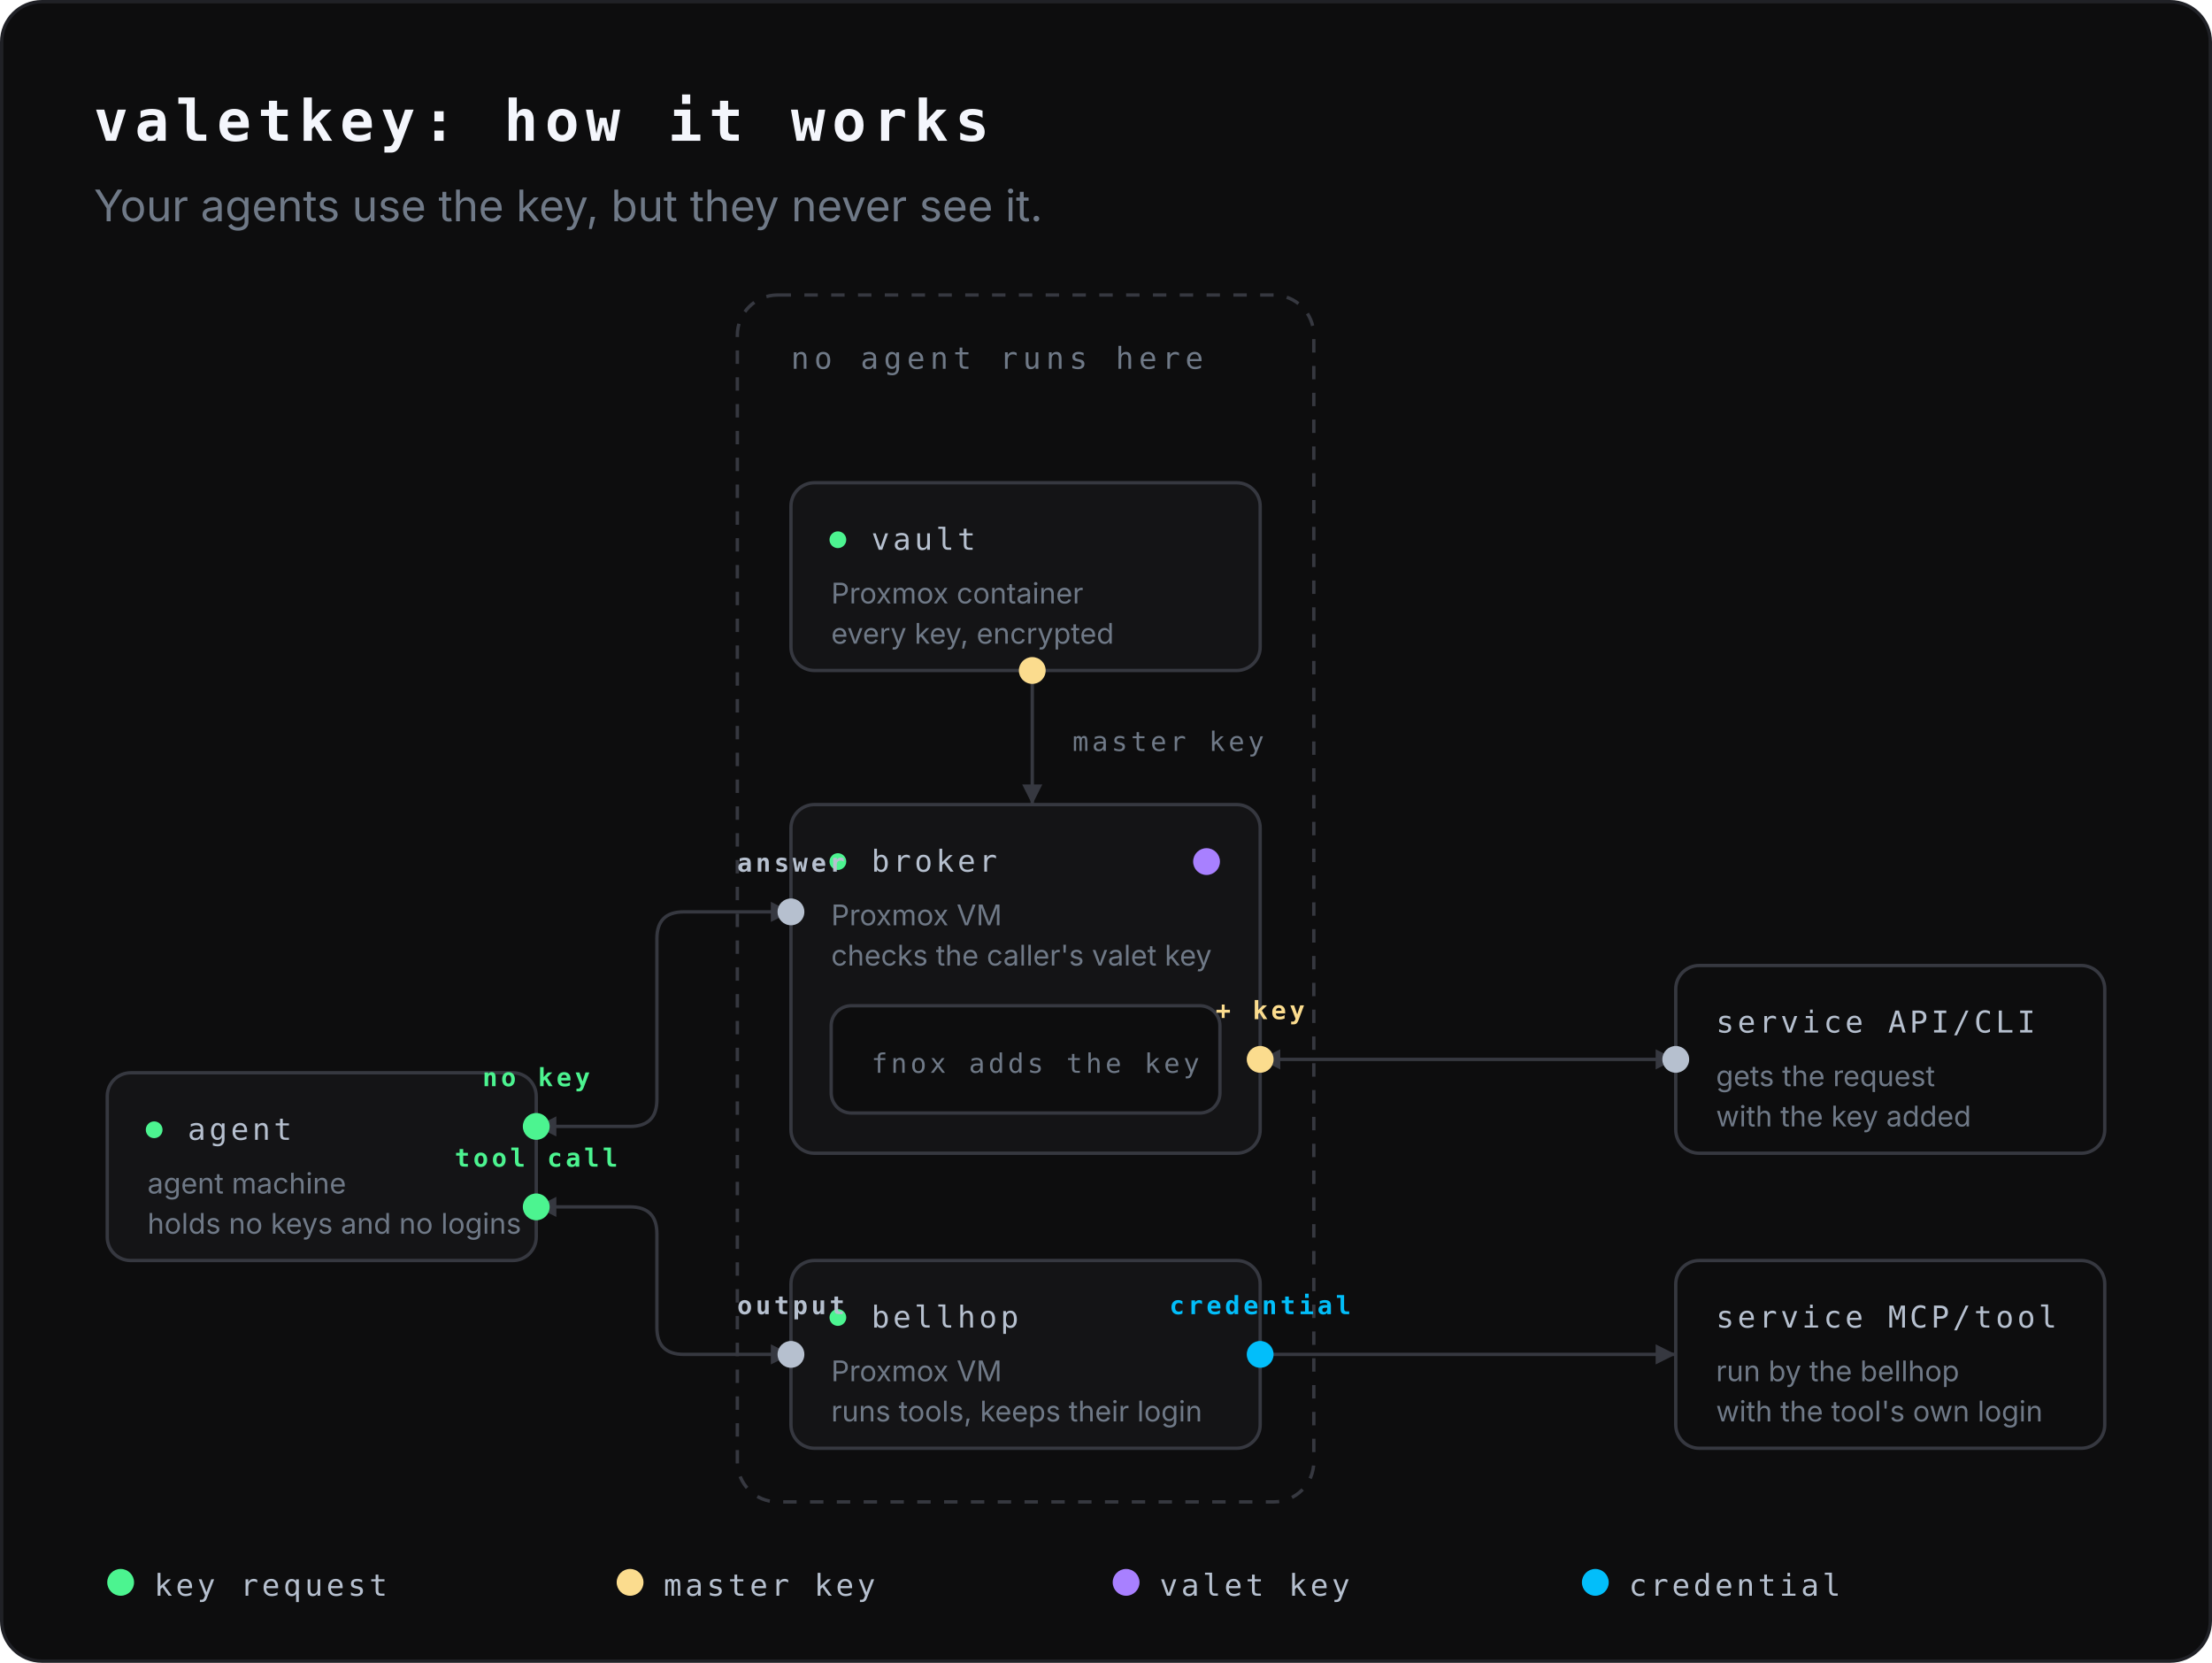
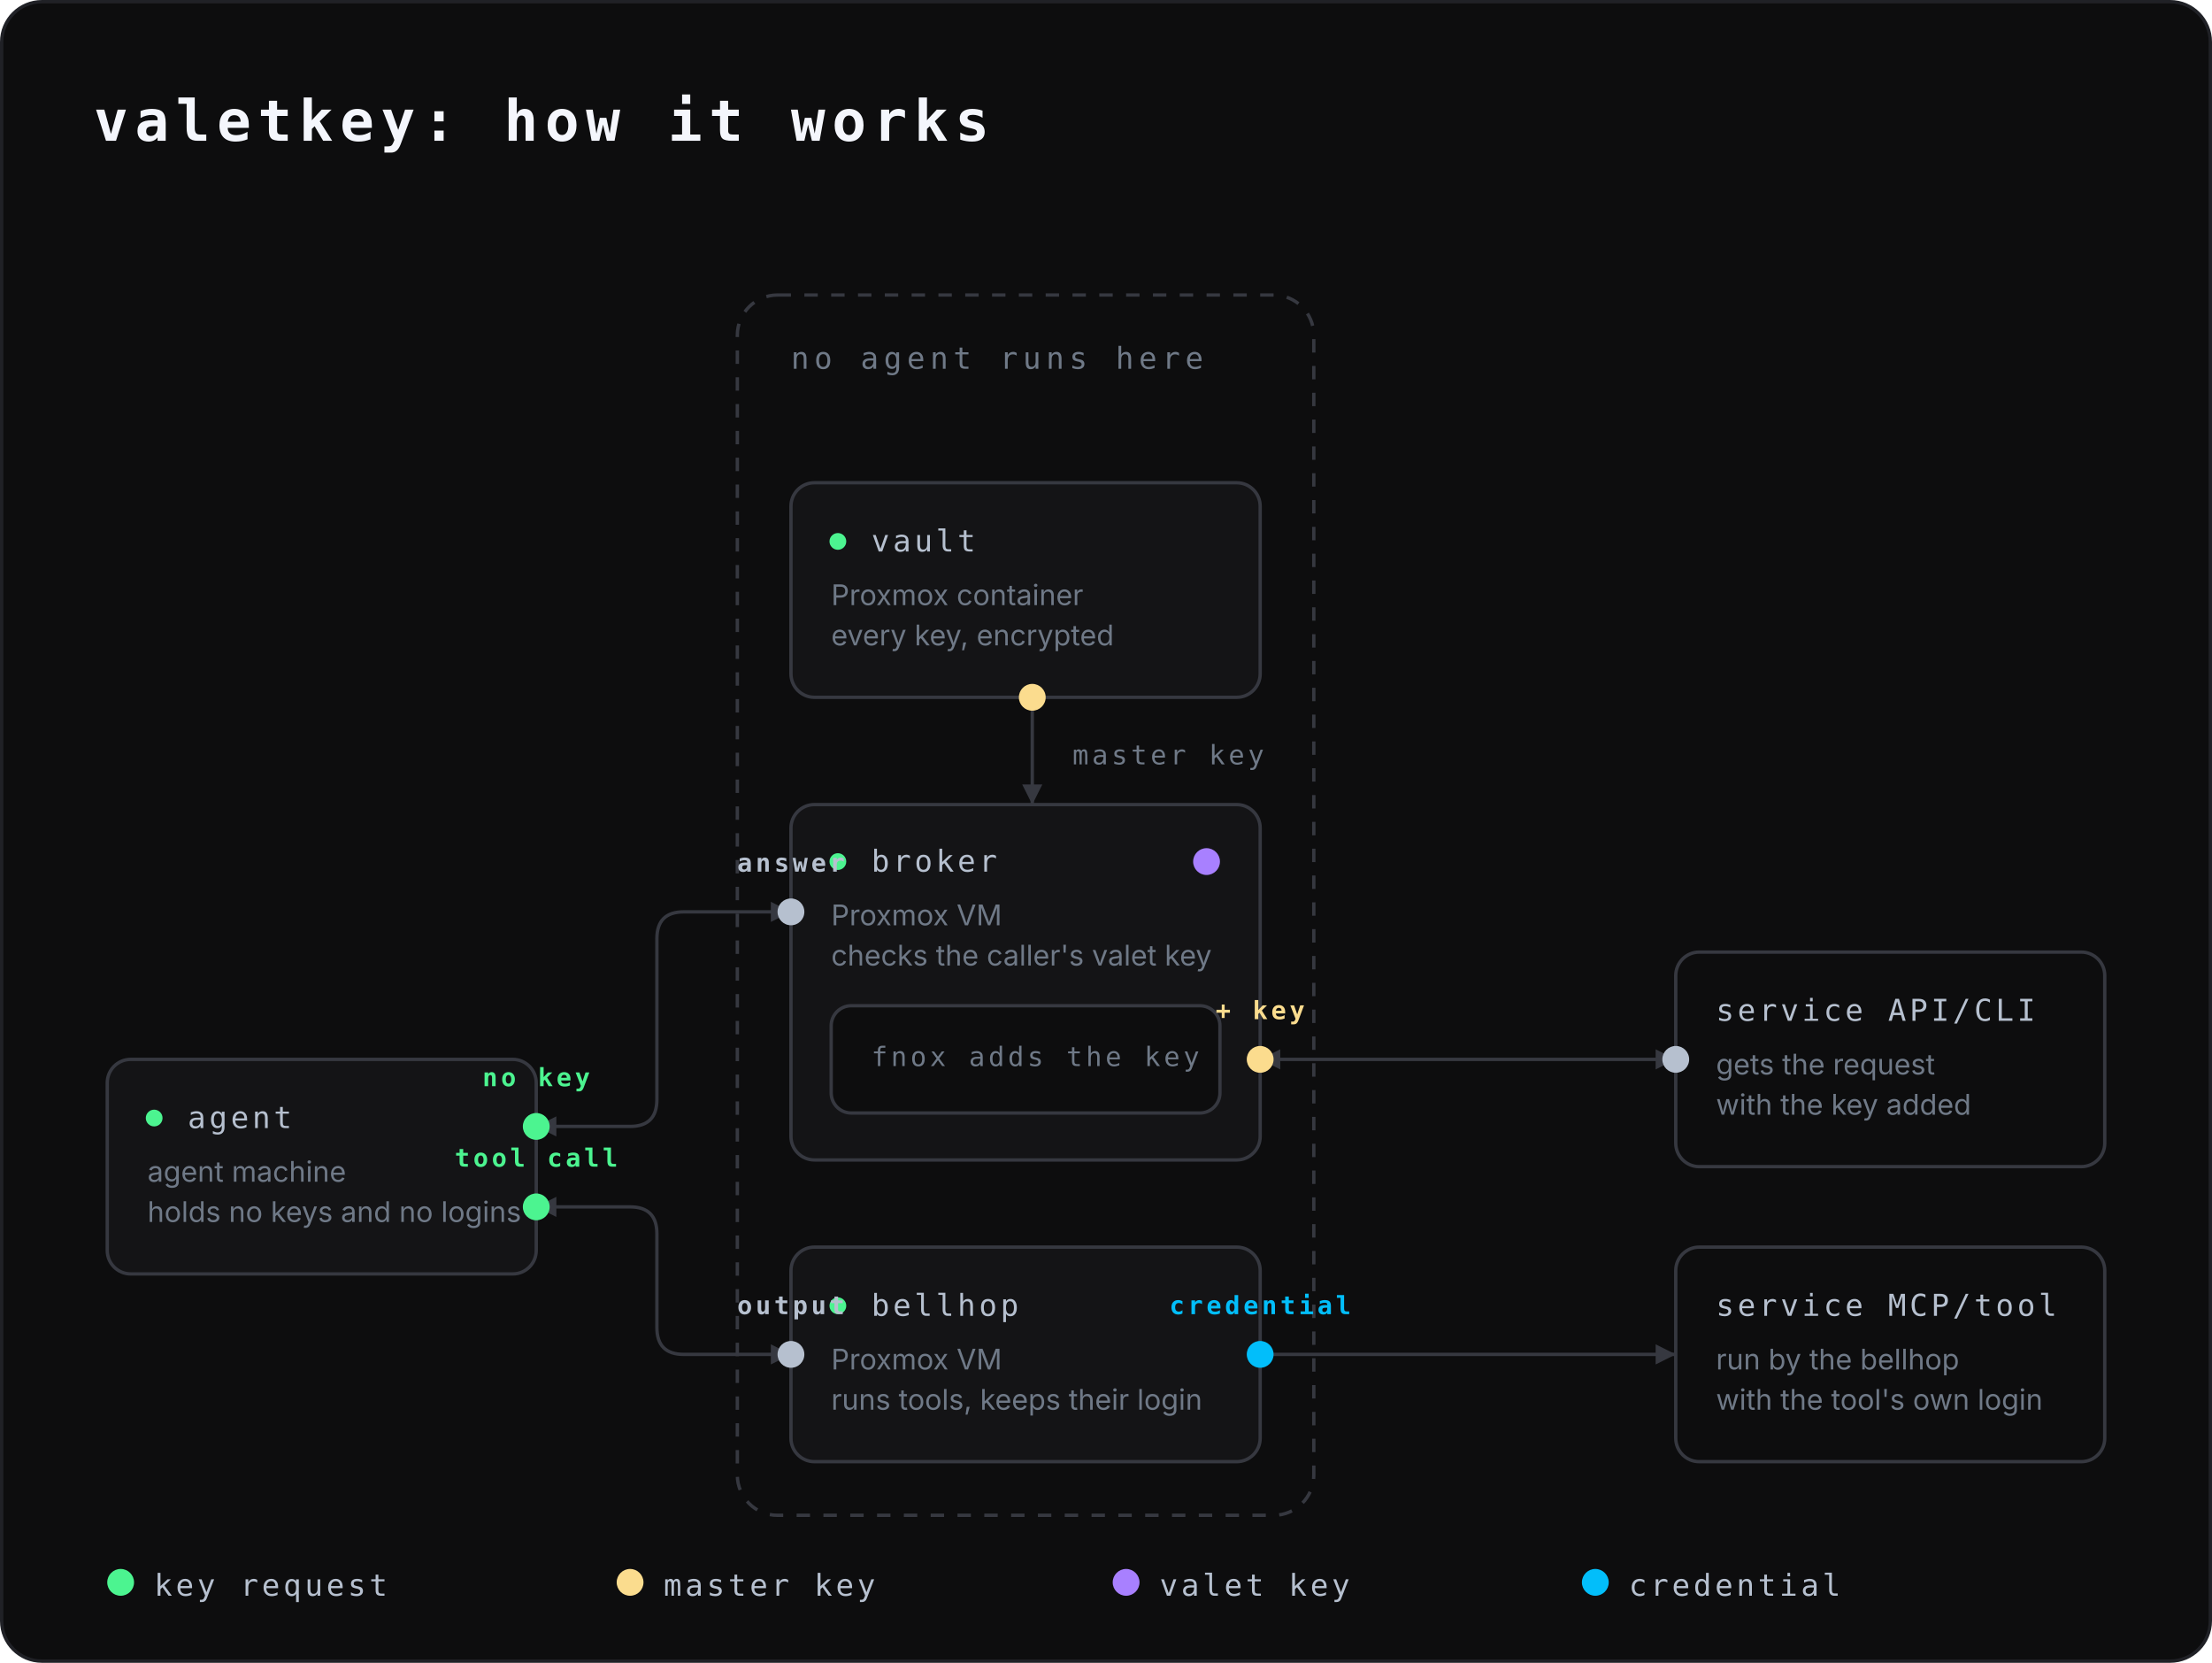
<svg xmlns="http://www.w3.org/2000/svg" width="660" height="496" viewBox="0 0 660 496" fill="none" role="img" aria-label="An agent machine that holds no keys sends the broker a key request; the broker checks that the machine's valet key fits the route, takes the master key from the vault, and fnox adds it on the way to the service. The answer returns without the key. A tool that keeps its own credential runs on the bellhop, which returns only the output.">
  <style>
    /* ---- type ramp (dark skin) --------------------------------------- */
    text { font-family: 'Source Code Pro', ui-monospace, Menlo, Consolas, monospace; }
    .t-title { font-size: 17px; font-weight: 700; letter-spacing: 2px; fill: #F4F6FC; }
    .t-sub   { font-family: Inter, -apple-system, 'Segoe UI', sans-serif; font-size: 13px; fill: #6F7987; }
    .t-zone  { font-size: 9px; letter-spacing: 1.5px; fill: #6F7987; }
    .t-name  { font-size: 9px; letter-spacing: 1px; fill: #B6C0CF; }
    .t-small { font-size: 8px; letter-spacing: 1px; fill: #6F7987; }
    .t-desc  { font-family: Inter, -apple-system, 'Segoe UI', sans-serif; font-size: 8.5px; fill: #6F7987; }
    .t-tag   { font-size: 7.5px; font-weight: 600; letter-spacing: 1px; }
    .t-prose { font-family: Inter, -apple-system, 'Segoe UI', sans-serif; font-size: 10px; fill: #6F7987; }
    .t-badge { font-size: 8.5px; font-weight: 600; letter-spacing: 1px; fill: #A880FF; }

    /* ---- motion base classes ----------------------------------------- */
    .pkt   { animation-timing-function: linear; animation-iteration-count: infinite; }
    .story { animation-timing-function: linear; animation-iteration-count: infinite; }
    .ring  { transform-box: fill-box; transform-origin: center; opacity: 0;
             animation-timing-function: linear; animation-iteration-count: infinite; }
    .glow  { opacity: 0; animation-timing-function: linear; animation-iteration-count: infinite; }
    .bar   { transform-box: fill-box; transform-origin: left;
             animation-timing-function: linear; animation-iteration-count: infinite; }
    .tick  { animation: tick 2.6s ease-in-out infinite; }
    @keyframes tick { 0%, 100% { opacity: 1; } 50% { opacity: 0.3; } }

    /* @motion:css */
-     /* generated by timeline.py — loop 10s — edit the spec, not this block */
-     .story, .pkt, .ring, .glow, .bar { animation-duration: 10s; }
+     /* generated by timeline.py — loop 13s — edit the spec, not this block */
+     .story, .pkt, .ring, .glow, .bar { animation-duration: 13s; }
    /* ph1: act 1 */
-     @keyframes ph1 { 0%, 11% { opacity: 1; } 12%, 100% { opacity: 0; } }
+     @keyframes ph1 { 0%, 12.31% { opacity: 1; } 13.08%, 100% { opacity: 0; } }
    /* m1: the agent calls a route on the broker; the request holds no key */
    @keyframes m1 {
-       0%, 3% { transform: translate(0, 0); opacity: 0; }
-       3.6% { opacity: 1; }
-       4.8% { transform: translate(36px, 0px); }
-       8% { transform: translate(36px, -64px); }
-       10% { transform: translate(76px, -64px); opacity: 1; }
-       11.2%, 100% { transform: translate(76px, -64px); opacity: 0; }
-     }
-     @keyframes m1-ring { 0%, 10% { transform: scale(0.4); opacity: 0; } 10.4% { transform: scale(0.5); opacity: 0.8; } 15%, 100% { transform: scale(1.4); opacity: 0; } }
-     @keyframes m1-glow { 0%, 10% { opacity: 0; } 10.8% { opacity: 0.3; } 14%, 100% { opacity: 0; } }
+       0%, 2.31% { transform: translate(0, 0); opacity: 0; }
+       2.77% { opacity: 1; }
+       4.68% { transform: translate(36px, 0px); }
+       8.9% { transform: translate(36px, -64px); }
+       11.54% { transform: translate(76px, -64px); opacity: 1; }
+       12.46%, 100% { transform: translate(76px, -64px); opacity: 0; }
+     }
+     @keyframes m1-ring { 0%, 11.54% { transform: scale(0.4); opacity: 0; } 11.85% { transform: scale(0.5); opacity: 0.8; } 15.38%, 100% { transform: scale(1.4); opacity: 0; } }
+     @keyframes m1-glow { 0%, 11.54% { opacity: 0; } 12.15% { opacity: 0.3; } 14.62%, 100% { opacity: 0; } }
    /* ph2: act 2 */
-     @keyframes ph2 { 0%, 11% { opacity: 0; } 12%, 31% { opacity: 1; } 32%, 100% { opacity: 0; } }
+     @keyframes ph2 { 0%, 12.31% { opacity: 0; } 13.08%, 31.54% { opacity: 1; } 32.31%, 100% { opacity: 0; } }
    /* vk: the broker checks that the caller's valet key fits this route */
-     @keyframes vk { 0%, 10.5% { transform: scale(0.4); opacity: 0; } 10.98% { transform: scale(0.5); opacity: 0.8; } 16.5%, 100% { transform: scale(1.4); opacity: 0; } }
+     @keyframes vk { 0%, 11.92% { transform: scale(0.4); opacity: 0; } 12.29% { transform: scale(0.5); opacity: 0.8; } 16.54%, 100% { transform: scale(1.4); opacity: 0; } }
    /* m2: the broker takes that route's master key from the vault */
    @keyframes m2 {
-       0%, 13% { transform: translate(0, 0); opacity: 0; }
-       13.6% { opacity: 1; }
-       18% { transform: translate(0px, 40px); opacity: 1; }
-       19.2%, 100% { transform: translate(0px, 40px); opacity: 0; }
-     }
-     @keyframes m2-ring { 0%, 18% { transform: scale(0.4); opacity: 0; } 18.4% { transform: scale(0.5); opacity: 0.8; } 23%, 100% { transform: scale(1.4); opacity: 0; } }
-     @keyframes m2-glow { 0%, 18% { opacity: 0; } 18.8% { opacity: 0.3; } 22%, 100% { opacity: 0; } }
+       0%, 13.85% { transform: translate(0, 0); opacity: 0; }
+       14.31% { opacity: 1; }
+       19.23% { transform: translate(0px, 32px); opacity: 1; }
+       20.15%, 100% { transform: translate(0px, 32px); opacity: 0; }
+     }
+     @keyframes m2-ring { 0%, 19.23% { transform: scale(0.4); opacity: 0; } 19.54% { transform: scale(0.5); opacity: 0.8; } 23.08%, 100% { transform: scale(1.4); opacity: 0; } }
+     @keyframes m2-glow { 0%, 19.23% { opacity: 0; } 19.85% { opacity: 0.3; } 22.31%, 100% { opacity: 0; } }
    /* m3: fnox puts the key in the request and forwards it */
    @keyframes m3 {
-       0%, 21% { transform: translate(0, 0); opacity: 0; }
-       21.6% { opacity: 1; }
-       29% { transform: translate(124px, 0px); opacity: 1; }
-       30.2%, 100% { transform: translate(124px, 0px); opacity: 0; }
-     }
-     @keyframes m3-ring { 0%, 29% { transform: scale(0.4); opacity: 0; } 29.4% { transform: scale(0.5); opacity: 0.8; } 34%, 100% { transform: scale(1.4); opacity: 0; } }
-     @keyframes m3-glow { 0%, 29% { opacity: 0; } 29.8% { opacity: 0.3; } 33%, 100% { opacity: 0; } }
+       0%, 21.54% { transform: translate(0, 0); opacity: 0; }
+       22% { opacity: 1; }
+       30% { transform: translate(124px, 0px); opacity: 1; }
+       30.92%, 100% { transform: translate(124px, 0px); opacity: 0; }
+     }
+     @keyframes m3-ring { 0%, 30% { transform: scale(0.4); opacity: 0; } 30.31% { transform: scale(0.5); opacity: 0.8; } 33.85%, 100% { transform: scale(1.4); opacity: 0; } }
+     @keyframes m3-glow { 0%, 30% { opacity: 0; } 30.62% { opacity: 0.3; } 33.08%, 100% { opacity: 0; } }
    /* ph3: act 3 */
-     @keyframes ph3 { 0%, 31% { opacity: 0; } 32%, 52% { opacity: 1; } 53%, 100% { opacity: 0; } }
+     @keyframes ph3 { 0%, 31.54% { opacity: 0; } 32.31%, 53.08% { opacity: 1; } 53.85%, 100% { opacity: 0; } }
    /* m4: the service answers the broker */
    @keyframes m4 {
-       0%, 33% { transform: translate(0, 0); opacity: 0; }
-       33.6% { opacity: 1; }
-       41% { transform: translate(-124px, 0px); opacity: 1; }
-       42.2%, 100% { transform: translate(-124px, 0px); opacity: 0; }
-     }
-     @keyframes m4-ring { 0%, 41% { transform: scale(0.4); opacity: 0; } 41.4% { transform: scale(0.5); opacity: 0.8; } 46%, 100% { transform: scale(1.4); opacity: 0; } }
+       0%, 33.08% { transform: translate(0, 0); opacity: 0; }
+       33.54% { opacity: 1; }
+       41.54% { transform: translate(-124px, 0px); opacity: 1; }
+       42.46%, 100% { transform: translate(-124px, 0px); opacity: 0; }
+     }
+     @keyframes m4-ring { 0%, 41.54% { transform: scale(0.4); opacity: 0; } 41.85% { transform: scale(0.5); opacity: 0.8; } 45.38%, 100% { transform: scale(1.4); opacity: 0; } }
    /* m5: the answer reaches the agent without the key */
    @keyframes m5 {
-       0%, 42% { transform: translate(0, 0); opacity: 0; }
-       42.6% { opacity: 1; }
-       44% { transform: translate(-40px, 0px); }
-       47.2% { transform: translate(-40px, 64px); }
-       49% { transform: translate(-76px, 64px); opacity: 1; }
-       50.2%, 100% { transform: translate(-76px, 64px); opacity: 0; }
-     }
-     @keyframes m5-ring { 0%, 49% { transform: scale(0.4); opacity: 0; } 49.4% { transform: scale(0.5); opacity: 0.8; } 54%, 100% { transform: scale(1.4); opacity: 0; } }
-     @keyframes m5-glow { 0%, 49% { opacity: 0; } 49.8% { opacity: 0.3; } 53%, 100% { opacity: 0; } }
+       0%, 42.31% { transform: translate(0, 0); opacity: 0; }
+       42.77% { opacity: 1; }
+       44.95% { transform: translate(-40px, 0px); }
+       49.16% { transform: translate(-40px, 64px); }
+       51.54% { transform: translate(-76px, 64px); opacity: 1; }
+       52.46%, 100% { transform: translate(-76px, 64px); opacity: 0; }
+     }
+     @keyframes m5-ring { 0%, 51.54% { transform: scale(0.4); opacity: 0; } 51.85% { transform: scale(0.5); opacity: 0.8; } 55.38%, 100% { transform: scale(1.4); opacity: 0; } }
+     @keyframes m5-glow { 0%, 51.54% { opacity: 0; } 52.15% { opacity: 0.3; } 54.62%, 100% { opacity: 0; } }
    /* ph4: act 4 */
-     @keyframes ph4 { 0%, 54% { opacity: 0; } 55%, 89% { opacity: 1; } 90%, 100% { opacity: 0; } }
+     @keyframes ph4 { 0%, 54.62% { opacity: 0; } 55.38%, 89.23% { opacity: 1; } 90%, 100% { opacity: 0; } }
    /* m6: for a tool with its own login the agent calls the bellhop */
    @keyframes m6 {
-       0%, 56% { transform: translate(0, 0); opacity: 0; }
-       56.6% { opacity: 1; }
-       58.1% { transform: translate(36px, 0px); }
-       60.67% { transform: translate(36px, 44px); }
-       63% { transform: translate(76px, 44px); opacity: 1; }
-       64.2%, 100% { transform: translate(76px, 44px); opacity: 0; }
-     }
-     @keyframes m6-ring { 0%, 63% { transform: scale(0.4); opacity: 0; } 63.4% { transform: scale(0.5); opacity: 0.8; } 68%, 100% { transform: scale(1.4); opacity: 0; } }
-     @keyframes m6-glow { 0%, 63% { opacity: 0; } 63.8% { opacity: 0.3; } 67%, 100% { opacity: 0; } }
+       0%, 56.15% { transform: translate(0, 0); opacity: 0; }
+       56.62% { opacity: 1; }
+       58.69% { transform: translate(36px, 0px); }
+       61.79% { transform: translate(36px, 44px); }
+       64.62% { transform: translate(76px, 44px); opacity: 1; }
+       65.54%, 100% { transform: translate(76px, 44px); opacity: 0; }
+     }
+     @keyframes m6-ring { 0%, 64.62% { transform: scale(0.4); opacity: 0; } 64.92% { transform: scale(0.5); opacity: 0.8; } 68.46%, 100% { transform: scale(1.4); opacity: 0; } }
+     @keyframes m6-glow { 0%, 64.62% { opacity: 0; } 65.23% { opacity: 0.3; } 67.69%, 100% { opacity: 0; } }
    /* m7: the bellhop runs the real tool with its login */
    @keyframes m7 {
-       0%, 66% { transform: translate(0, 0); opacity: 0; }
-       66.6% { opacity: 1; }
-       74% { transform: translate(124px, 0px); opacity: 1; }
-       75.2%, 100% { transform: translate(124px, 0px); opacity: 0; }
-     }
-     @keyframes m7-ring { 0%, 74% { transform: scale(0.4); opacity: 0; } 74.4% { transform: scale(0.5); opacity: 0.8; } 79%, 100% { transform: scale(1.4); opacity: 0; } }
-     @keyframes m7-glow { 0%, 74% { opacity: 0; } 74.8% { opacity: 0.3; } 78%, 100% { opacity: 0; } }
+       0%, 66.92% { transform: translate(0, 0); opacity: 0; }
+       67.38% { opacity: 1; }
+       75.38% { transform: translate(124px, 0px); opacity: 1; }
+       76.31%, 100% { transform: translate(124px, 0px); opacity: 0; }
+     }
+     @keyframes m7-ring { 0%, 75.38% { transform: scale(0.4); opacity: 0; } 75.69% { transform: scale(0.5); opacity: 0.8; } 79.23%, 100% { transform: scale(1.4); opacity: 0; } }
+     @keyframes m7-glow { 0%, 75.38% { opacity: 0; } 76% { opacity: 0.3; } 78.46%, 100% { opacity: 0; } }
    /* m8: only the output comes back; the login stays on the bellhop */
    @keyframes m8 {
-       0%, 79% { transform: translate(0, 0); opacity: 0; }
-       79.6% { opacity: 1; }
-       81.33% { transform: translate(-40px, 0px); }
-       83.9% { transform: translate(-40px, -44px); }
-       86% { transform: translate(-76px, -44px); opacity: 1; }
-       87.2%, 100% { transform: translate(-76px, -44px); opacity: 0; }
-     }
-     @keyframes m8-ring { 0%, 86% { transform: scale(0.4); opacity: 0; } 86.4% { transform: scale(0.5); opacity: 0.8; } 91%, 100% { transform: scale(1.4); opacity: 0; } }
-     @keyframes m8-glow { 0%, 86% { opacity: 0; } 86.8% { opacity: 0.3; } 90%, 100% { opacity: 0; } }
+       0%, 79.23% { transform: translate(0, 0); opacity: 0; }
+       79.69% { opacity: 1; }
+       82.05% { transform: translate(-40px, 0px); }
+       85.15% { transform: translate(-40px, -44px); }
+       87.69% { transform: translate(-76px, -44px); opacity: 1; }
+       88.62%, 100% { transform: translate(-76px, -44px); opacity: 0; }
+     }
+     @keyframes m8-ring { 0%, 87.69% { transform: scale(0.4); opacity: 0; } 88% { transform: scale(0.5); opacity: 0.8; } 91.54%, 100% { transform: scale(1.4); opacity: 0; } }
+     @keyframes m8-glow { 0%, 87.69% { opacity: 0; } 88.31% { opacity: 0.3; } 90.77%, 100% { opacity: 0; } }
    /* @/motion:css */

    @media (prefers-reduced-motion: reduce) {
      .pkt, .ring, .glow { animation: none !important; visibility: hidden; }
      .story { animation: none !important; }
      text.story { visibility: hidden; }      /* stacked captions would overprint */
      .bar   { animation: none !important; transform: scaleX(1); }
      .tick  { animation: none !important; }
    }
  </style>
  <rect x="0.5" y="0.5" width="659" height="495" rx="12" fill="#0D0D0E" stroke="#202126" />
  <text class="t-title" x="28" y="42">valetkey: how it works</text>
-   <text class="t-sub" x="28" y="66">Your agents use the key, but they never see it.</text>
-   <rect x="220" y="88" width="172" height="360" rx="12" fill="none" stroke="#363840" stroke-dasharray="4 4" />
+   <rect x="220" y="88" width="172" height="364" rx="12" fill="none" stroke="#363840" stroke-dasharray="4 4" />
  <text class="t-zone" x="236" y="110">no agent runs here</text>
  <g stroke="#363840">
    <path d="M160,336 H188 Q196,336 196,328 V280 Q196,272 204,272 H236" />
    <path d="M160,360 H188 Q196,360 196,368 V396 Q196,404 204,404 H236" />
-     <line x1="308" y1="200" x2="308" y2="240" />
+     <line x1="308" y1="208" x2="308" y2="240" />
    <line x1="376" y1="316" x2="500" y2="316" />
    <line x1="376" y1="404" x2="500" y2="404" />
  </g>
  <g fill="#363840">
    <polygon points="230,269 236,272 230,275" />
    <polygon points="166,333 160,336 166,339" />
    <polygon points="230,401 236,404 230,407" />
    <polygon points="166,357 160,360 166,363" />
    <polygon points="305,234 308,240 311,234" />
    <polygon points="494,313 500,316 494,319" />
    <polygon points="382,313 376,316 382,319" />
    <polygon points="494,401 500,404 494,407" />
  </g>
-   <text class="t-small" x="320" y="224">master key</text>
-   <rect x="32" y="320" width="128" height="56" rx="7" fill="#141416" stroke="#363840" />
-   <circle cx="46" cy="337" r="2.5" fill="#4CF490" class="tick" style="animation-delay:0s" />
-   <text class="t-name" x="56" y="340">agent</text>
-   <text class="t-desc" x="44" y="356">agent machine</text>
-   <text class="t-desc" x="44" y="368">holds no keys and no logins</text>
-   <rect x="236" y="144" width="140" height="56" rx="7" fill="#141416" stroke="#363840" />
-   <circle cx="250" cy="161" r="2.5" fill="#4CF490" class="tick" style="animation-delay:-0.35s" />
-   <text class="t-name" x="260" y="164">vault</text>
-   <text class="t-desc" x="248" y="180">Proxmox container</text>
-   <text class="t-desc" x="248" y="192">every key, encrypted</text>
-   <rect x="236" y="240" width="140" height="104" rx="7" fill="#141416" stroke="#363840" />
+   <text class="t-small" x="320" y="228">master key</text>
+   <rect x="32" y="316" width="128" height="64" rx="7" fill="#141416" stroke="#363840" />
+   <circle cx="46" cy="333.5" r="2.5" fill="#4CF490" class="tick" style="animation-delay:0s" />
+   <text class="t-name" x="56" y="336.5">agent</text>
+   <text class="t-desc" x="44" y="352.5">agent machine</text>
+   <text class="t-desc" x="44" y="364.5">holds no keys and no logins</text>
+   <rect x="236" y="144" width="140" height="64" rx="7" fill="#141416" stroke="#363840" />
+   <circle cx="250" cy="161.5" r="2.5" fill="#4CF490" class="tick" style="animation-delay:-0.35s" />
+   <text class="t-name" x="260" y="164.5">vault</text>
+   <text class="t-desc" x="248" y="180.5">Proxmox container</text>
+   <text class="t-desc" x="248" y="192.5">every key, encrypted</text>
+   <rect x="236" y="240" width="140" height="106" rx="7" fill="#141416" stroke="#363840" />
  <circle cx="250" cy="257" r="2.5" fill="#4CF490" class="tick" style="animation-delay:-0.7s" />
  <text class="t-name" x="260" y="260">broker</text>
  <text class="t-desc" x="248" y="276">Proxmox VM</text>
  <text class="t-desc" x="248" y="288">checks the caller's valet key</text>
  <circle cx="360" cy="257" r="4" fill="#A880FF" />
  <rect x="248" y="300" width="116" height="32" rx="6" fill="#0D0D0E" stroke="#363840" />
-   <text class="t-small" x="260" y="320">fnox adds the key</text>
-   <rect x="236" y="376" width="140" height="56" rx="7" fill="#141416" stroke="#363840" />
-   <circle cx="250" cy="393" r="2.5" fill="#4CF490" class="tick" style="animation-delay:-1.05s" />
-   <text class="t-name" x="260" y="396">bellhop</text>
-   <text class="t-desc" x="248" y="412">Proxmox VM</text>
-   <text class="t-desc" x="248" y="424">runs tools, keeps their login</text>
-   <rect x="500" y="288" width="128" height="56" rx="7" fill="#0D0D0E" stroke="#363840" />
-   <text class="t-name" x="512" y="308">service API/CLI</text>
-   <text class="t-desc" x="512" y="324">gets the request</text>
-   <text class="t-desc" x="512" y="336">with the key added</text>
-   <rect x="500" y="376" width="128" height="56" rx="7" fill="#0D0D0E" stroke="#363840" />
-   <text class="t-name" x="512" y="396">service MCP/tool</text>
-   <text class="t-desc" x="512" y="412">run by the bellhop</text>
-   <text class="t-desc" x="512" y="424">with the tool's own login</text>
-   <text class="t-tag story" x="632" y="96" text-anchor="end" fill="#4CF490" style="animation-name:ph1;opacity:0">1 · the agent asks, with no key</text>
+   <text class="t-small" x="260" y="318">fnox adds the key</text>
+   <rect x="236" y="372" width="140" height="64" rx="7" fill="#141416" stroke="#363840" />
+   <circle cx="250" cy="389.5" r="2.5" fill="#4CF490" class="tick" style="animation-delay:-1.05s" />
+   <text class="t-name" x="260" y="392.5">bellhop</text>
+   <text class="t-desc" x="248" y="408.5">Proxmox VM</text>
+   <text class="t-desc" x="248" y="420.5">runs tools, keeps their login</text>
+   <rect x="500" y="284" width="128" height="64" rx="7" fill="#0D0D0E" stroke="#363840" />
+   <text class="t-name" x="512" y="304.5">service API/CLI</text>
+   <text class="t-desc" x="512" y="320.5">gets the request</text>
+   <text class="t-desc" x="512" y="332.5">with the key added</text>
+   <rect x="500" y="372" width="128" height="64" rx="7" fill="#0D0D0E" stroke="#363840" />
+   <text class="t-name" x="512" y="392.5">service MCP/tool</text>
+   <text class="t-desc" x="512" y="408.5">run by the bellhop</text>
+   <text class="t-desc" x="512" y="420.5">with the tool's own login</text>
+   <text class="t-tag story" x="28" y="66" text-anchor="start" fill="#4CF490" style="animation-name:ph1;opacity:0">1 · the agent asks, with no key</text>
  <g class="pkt" style="animation-name:m1">
    <circle cx="160" cy="336" r="4" fill="#4CF490" />
    <text class="t-tag" x="160" y="324" text-anchor="middle" fill="#4CF490">no key</text>
  </g>
  <circle cx="236" cy="272" r="10" fill="none" stroke="#4CF490" stroke-width="1.5" class="ring" style="animation-name:m1-ring" />
-   <rect x="236" y="240" width="140" height="104" rx="7" fill="#4CF490" class="glow" style="animation-name:m1-glow" />
-   <text class="t-tag story" x="632" y="96" text-anchor="end" fill="#FBDC8E" style="animation-name:ph2;opacity:0">2 · the valet key fits, fnox adds the key</text>
+   <rect x="236" y="240" width="140" height="106" rx="7" fill="#4CF490" class="glow" style="animation-name:m1-glow" />
+   <text class="t-tag story" x="28" y="66" text-anchor="start" fill="#FBDC8E" style="animation-name:ph2;opacity:0">2 · the valet key fits, fnox adds the key</text>
  <circle cx="360" cy="257" r="10" fill="none" stroke="#A880FF" stroke-width="1.5" class="ring" style="animation-name:vk" />
-   <circle cx="308" cy="200" r="4" fill="#FBDC8E" class="pkt" style="animation-name:m2" />
+   <circle cx="308" cy="208" r="4" fill="#FBDC8E" class="pkt" style="animation-name:m2" />
  <circle cx="308" cy="240" r="10" fill="none" stroke="#FBDC8E" stroke-width="1.5" class="ring" style="animation-name:m2-ring" />
  <rect x="248" y="300" width="116" height="32" rx="6" fill="#FBDC8E" class="glow" style="animation-name:m2-glow" />
  <g class="pkt" style="animation-name:m3">
    <circle cx="376" cy="316" r="4" fill="#FBDC8E" />
    <text class="t-tag" x="376" y="304" text-anchor="middle" fill="#FBDC8E">+ key</text>
  </g>
  <circle cx="500" cy="316" r="10" fill="none" stroke="#FBDC8E" stroke-width="1.5" class="ring" style="animation-name:m3-ring" />
-   <rect x="500" y="288" width="128" height="56" rx="7" fill="#FBDC8E" class="glow" style="animation-name:m3-glow" />
-   <text class="t-tag story" x="632" y="96" text-anchor="end" fill="#4CF490" style="animation-name:ph3;opacity:0">3 · the answer returns, the key does not</text>
+   <rect x="500" y="284" width="128" height="64" rx="7" fill="#FBDC8E" class="glow" style="animation-name:m3-glow" />
+   <text class="t-tag story" x="28" y="66" text-anchor="start" fill="#4CF490" style="animation-name:ph3;opacity:0">3 · the answer returns, the key does not</text>
  <circle cx="500" cy="316" r="4" fill="#B6C0CF" class="pkt" style="animation-name:m4" />
  <circle cx="376" cy="316" r="10" fill="none" stroke="#B6C0CF" stroke-width="1.5" class="ring" style="animation-name:m4-ring" />
  <g class="pkt" style="animation-name:m5">
    <circle cx="236" cy="272" r="4" fill="#B6C0CF" />
    <text class="t-tag" x="236" y="260" text-anchor="middle" fill="#B6C0CF">answer</text>
  </g>
  <circle cx="160" cy="336" r="10" fill="none" stroke="#B6C0CF" stroke-width="1.5" class="ring" style="animation-name:m5-ring" />
-   <rect x="32" y="320" width="128" height="56" rx="7" fill="#B6C0CF" class="glow" style="animation-name:m5-glow" />
-   <text class="t-tag story" x="632" y="96" text-anchor="end" fill="#02BEFA" style="animation-name:ph4;opacity:0">4 · tools with a login run on the bellhop</text>
+   <rect x="32" y="316" width="128" height="64" rx="7" fill="#B6C0CF" class="glow" style="animation-name:m5-glow" />
+   <text class="t-tag story" x="28" y="66" text-anchor="start" fill="#02BEFA" style="animation-name:ph4;opacity:0">4 · tools with a login run on the bellhop</text>
  <g class="pkt" style="animation-name:m6">
    <circle cx="160" cy="360" r="4" fill="#4CF490" />
    <text class="t-tag" x="160" y="348" text-anchor="middle" fill="#4CF490">tool call</text>
  </g>
  <circle cx="236" cy="404" r="10" fill="none" stroke="#4CF490" stroke-width="1.5" class="ring" style="animation-name:m6-ring" />
-   <rect x="236" y="376" width="140" height="56" rx="7" fill="#4CF490" class="glow" style="animation-name:m6-glow" />
+   <rect x="236" y="372" width="140" height="64" rx="7" fill="#4CF490" class="glow" style="animation-name:m6-glow" />
  <g class="pkt" style="animation-name:m7">
    <circle cx="376" cy="404" r="4" fill="#02BEFA" />
    <text class="t-tag" x="376" y="392" text-anchor="middle" fill="#02BEFA">credential</text>
  </g>
  <circle cx="500" cy="404" r="10" fill="none" stroke="#02BEFA" stroke-width="1.5" class="ring" style="animation-name:m7-ring" />
-   <rect x="500" y="376" width="128" height="56" rx="7" fill="#02BEFA" class="glow" style="animation-name:m7-glow" />
+   <rect x="500" y="372" width="128" height="64" rx="7" fill="#02BEFA" class="glow" style="animation-name:m7-glow" />
  <g class="pkt" style="animation-name:m8">
    <circle cx="236" cy="404" r="4" fill="#B6C0CF" />
    <text class="t-tag" x="236" y="392" text-anchor="middle" fill="#B6C0CF">output</text>
  </g>
  <circle cx="160" cy="360" r="10" fill="none" stroke="#B6C0CF" stroke-width="1.5" class="ring" style="animation-name:m8-ring" />
-   <rect x="32" y="320" width="128" height="56" rx="7" fill="#B6C0CF" class="glow" style="animation-name:m8-glow" />
+   <rect x="32" y="316" width="128" height="64" rx="7" fill="#B6C0CF" class="glow" style="animation-name:m8-glow" />
  <circle cx="36" cy="472" r="4" fill="#4CF490" />
  <text class="t-name" x="46" y="476">key request</text>
  <circle cx="188" cy="472" r="4" fill="#FBDC8E" />
  <text class="t-name" x="198" y="476">master key</text>
  <circle cx="336" cy="472" r="4" fill="#A880FF" />
  <text class="t-name" x="346" y="476">valet key</text>
  <circle cx="476" cy="472" r="4" fill="#02BEFA" />
  <text class="t-name" x="486" y="476">credential</text>
</svg>
